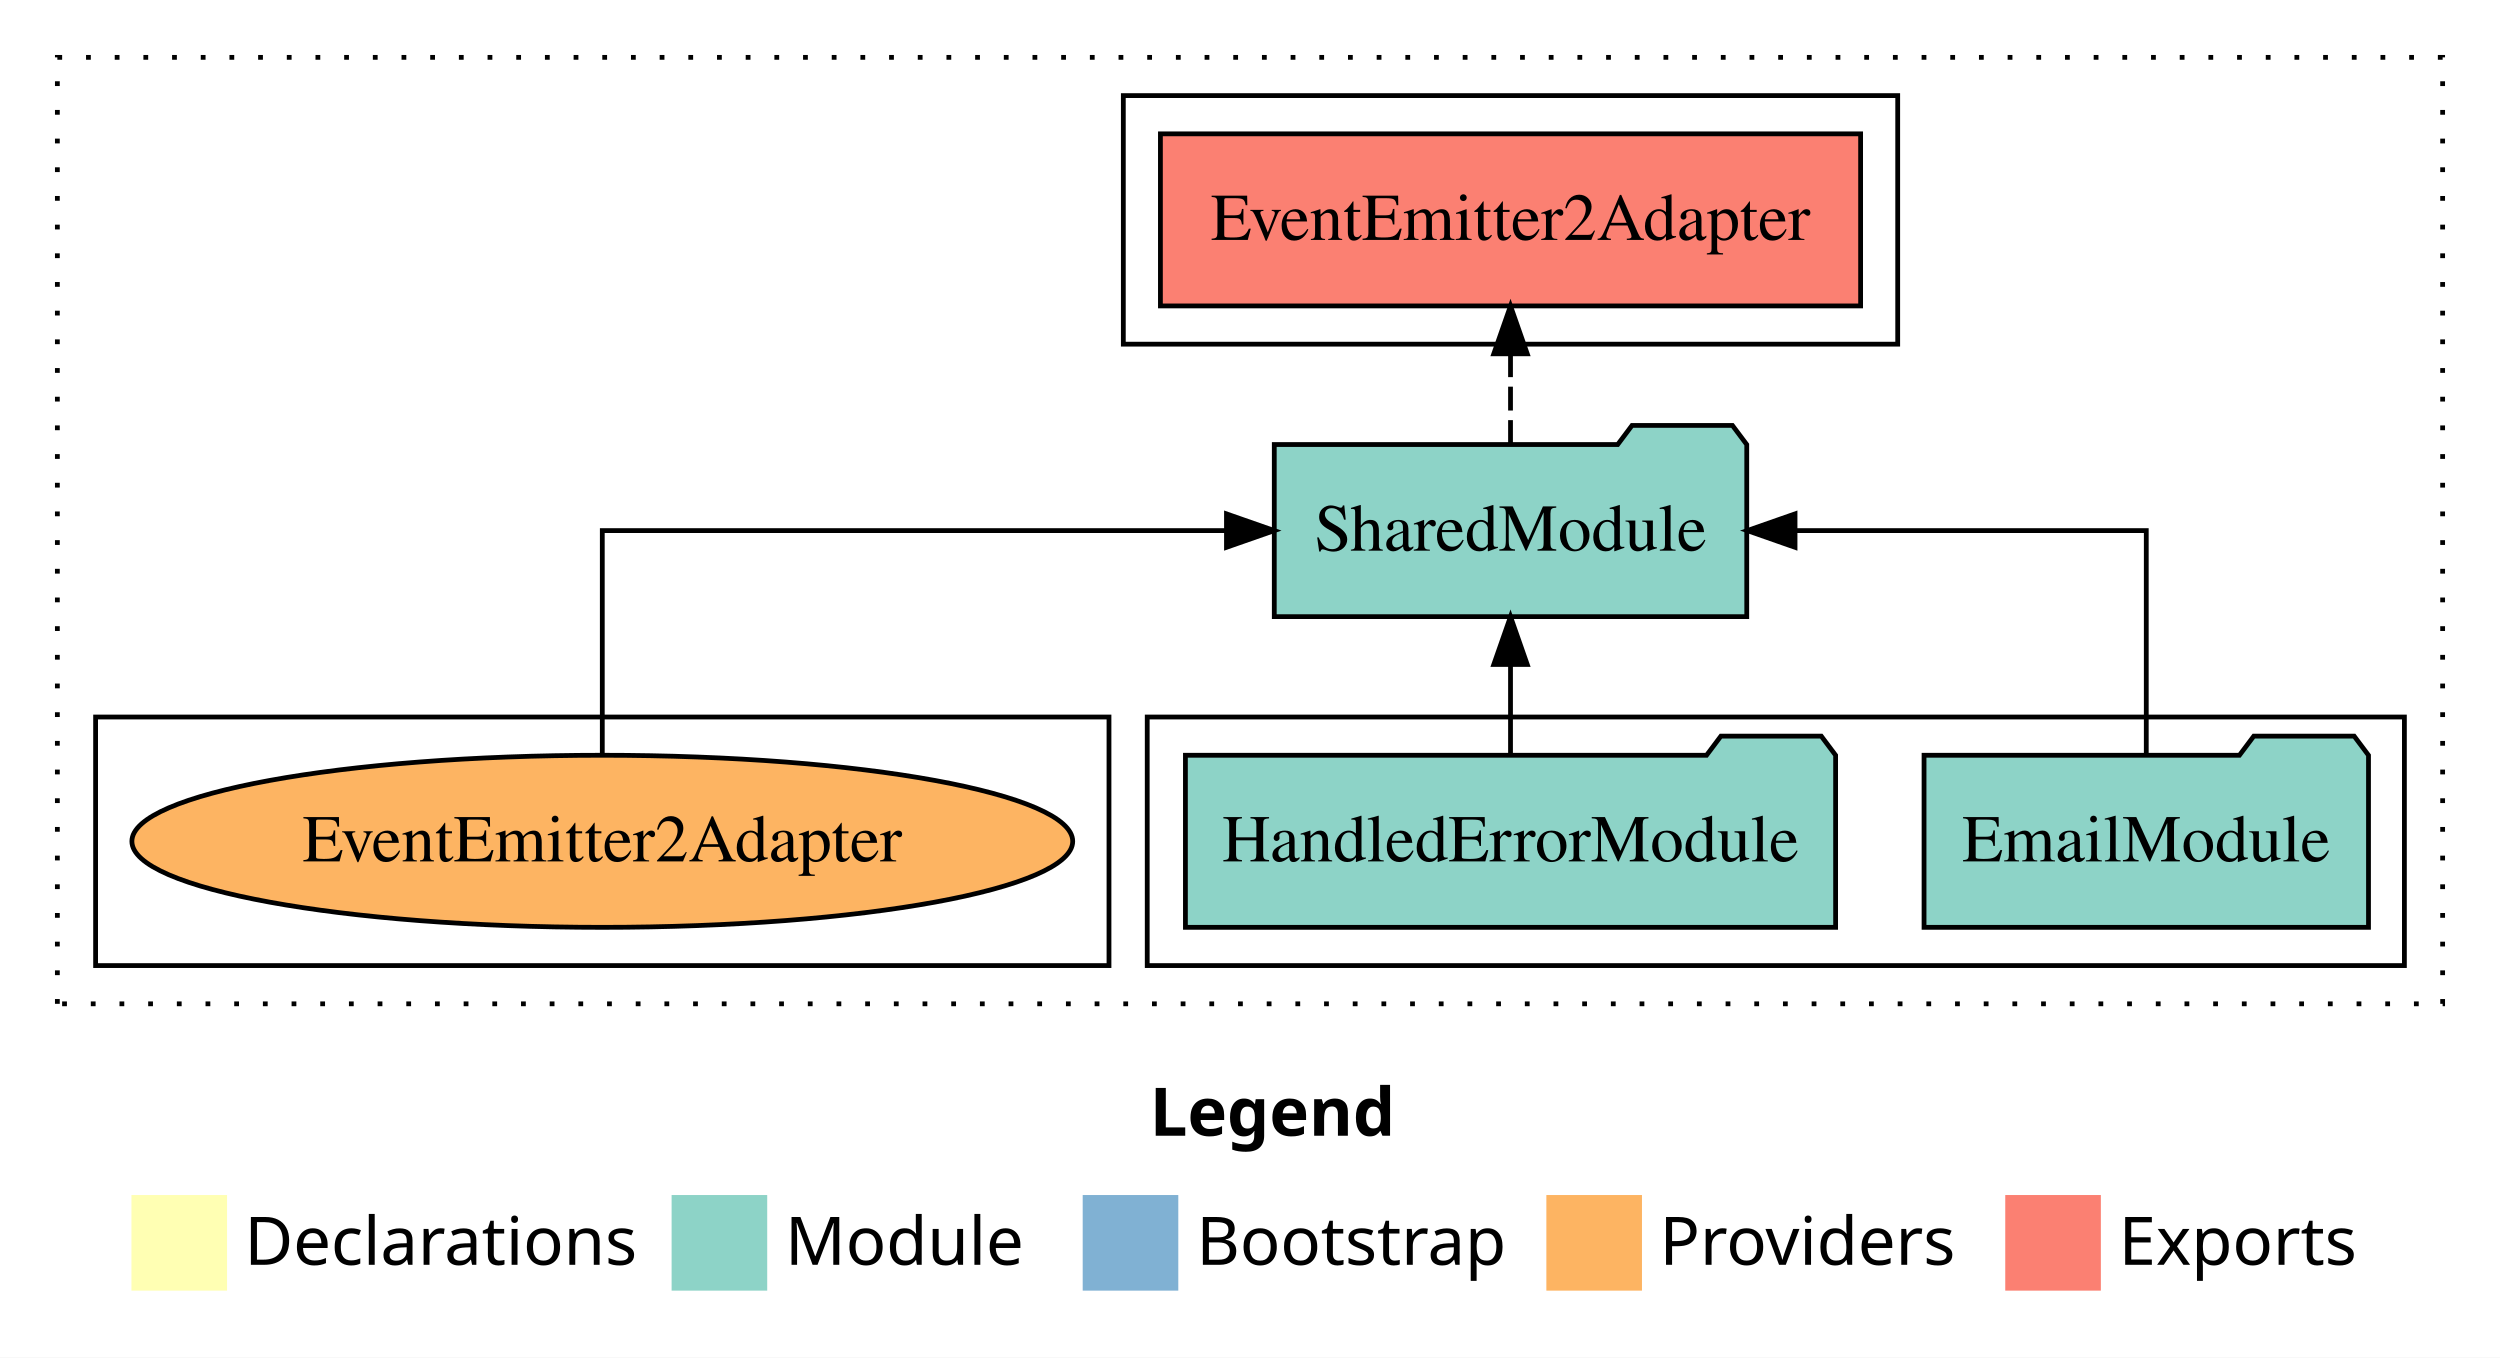
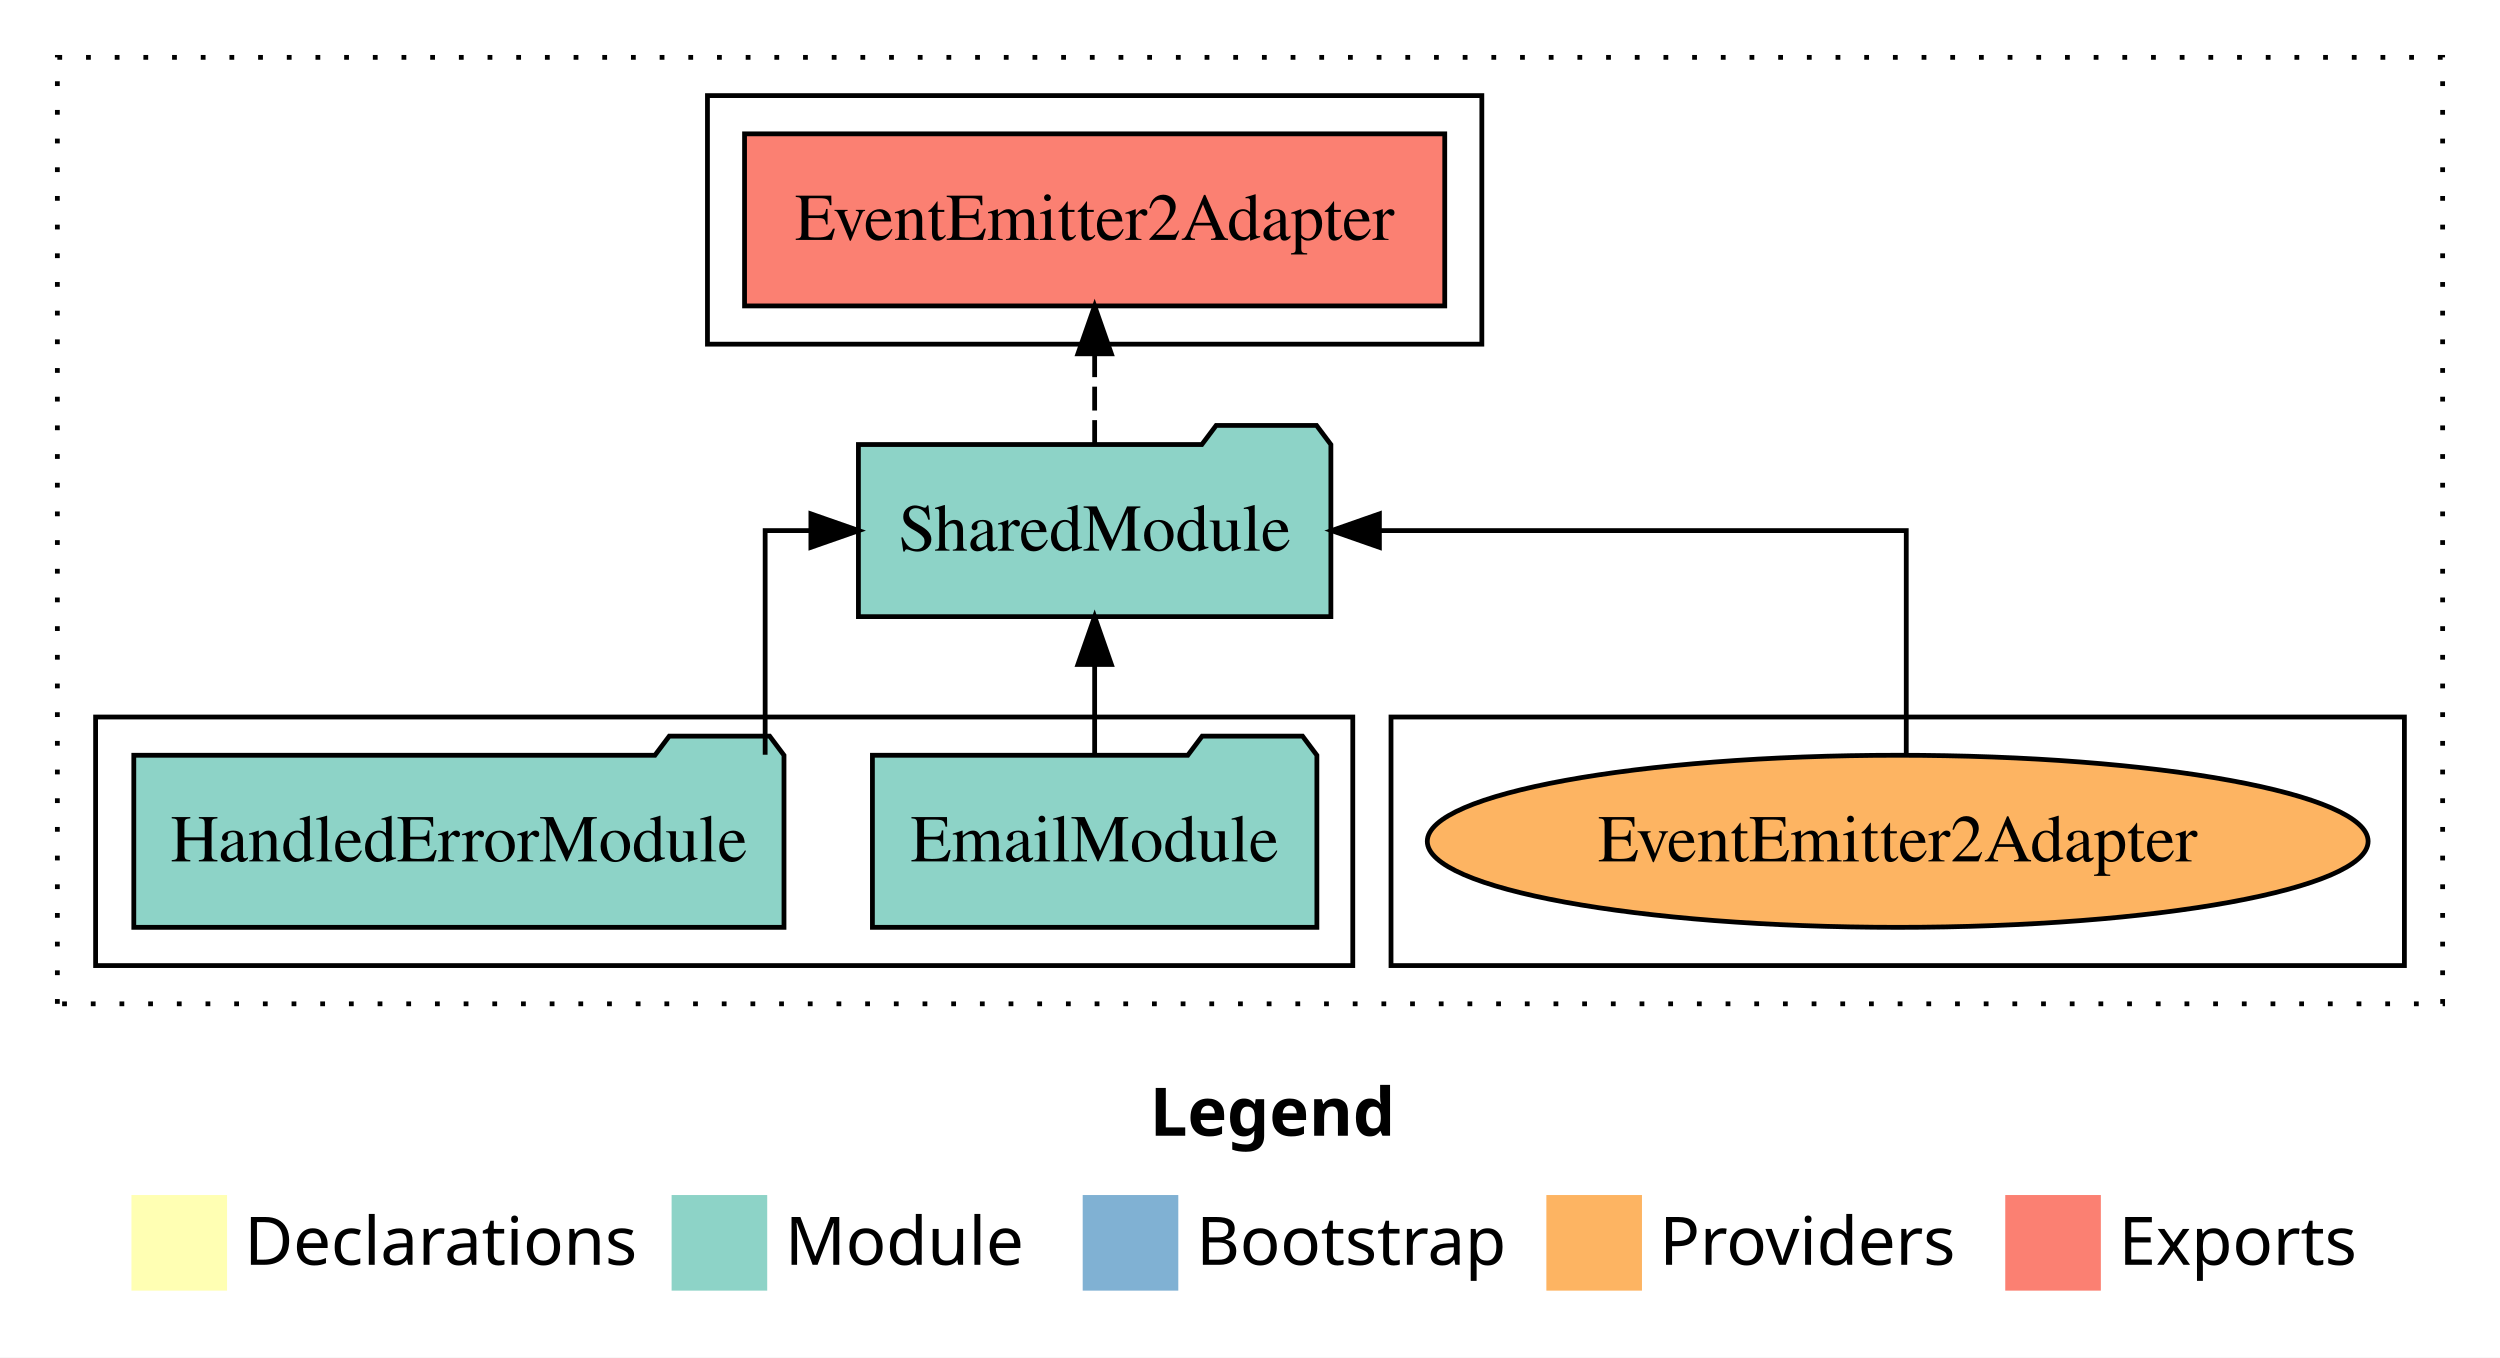
<svg xmlns="http://www.w3.org/2000/svg" width="523pt" height="284pt" viewBox="0.00 0.00 523.00 284.00">
  <g id="graph0" class="graph" transform="scale(1 1) rotate(0) translate(4 280)">
    <polygon fill="white" stroke="transparent" points="-4,4 -4,-280 519,-280 519,4 -4,4" />
    <text text-anchor="start" x="236.51" y="-42.4" font-family="Times-12" font-weight="bold" font-size="14.00">Legend</text>
    <polygon fill="#ffffb3" stroke="transparent" points="23.5,-10 23.5,-30 43.5,-30 43.5,-10 23.5,-10" />
    <text text-anchor="start" x="47.13" y="-15.4" font-family="Times-12" font-size="14.00">  Declarations</text>
    <polygon fill="#8dd3c7" stroke="transparent" points="136.5,-10 136.5,-30 156.5,-30 156.5,-10 136.5,-10" />
    <text text-anchor="start" x="160.23" y="-15.4" font-family="Times-12" font-size="14.00">  Module</text>
    <polygon fill="#80b1d3" stroke="transparent" points="222.5,-10 222.5,-30 242.5,-30 242.5,-10 222.5,-10" />
    <text text-anchor="start" x="246.28" y="-15.4" font-family="Times-12" font-size="14.00">  Bootstrap</text>
    <polygon fill="#fdb462" stroke="transparent" points="319.5,-10 319.5,-30 339.5,-30 339.5,-10 319.5,-10" />
    <text text-anchor="start" x="343.17" y="-15.4" font-family="Times-12" font-size="14.00">  Providers</text>
    <polygon fill="#fb8072" stroke="transparent" points="415.5,-10 415.5,-30 435.5,-30 435.5,-10 415.5,-10" />
    <text text-anchor="start" x="439.23" y="-15.4" font-family="Times-12" font-size="14.00">  Exports</text>
    <g id="clust1" class="cluster">
      <polygon fill="none" stroke="black" stroke-dasharray="1,5" points="8,-70 8,-268 507,-268 507,-70 8,-70" />
    </g>
-     <g id="clust3" class="cluster">
-       <polygon fill="none" stroke="black" points="236,-78 236,-130 499,-130 499,-78 236,-78" />
+     <g id="clust6" class="cluster">
+       <polygon fill="none" stroke="black" points="287,-78 287,-130 499,-130 499,-78 287,-78" />
    </g>
    <g id="clust4" class="cluster">
-       <polygon fill="none" stroke="black" points="231,-208 231,-260 393,-260 393,-208 231,-208" />
+       <polygon fill="none" stroke="black" points="144,-208 144,-260 306,-260 306,-208 144,-208" />
    </g>
-     <g id="clust6" class="cluster">
-       <polygon fill="none" stroke="black" points="16,-78 16,-130 228,-130 228,-78 16,-78" />
+     <g id="clust3" class="cluster">
+       <polygon fill="none" stroke="black" points="16,-78 16,-130 279,-130 279,-78 16,-78" />
    </g>
    <g id="node1" class="node">
-       <polygon fill="#8dd3c7" stroke="black" points="491.49,-122 488.49,-126 467.49,-126 464.49,-122 398.51,-122 398.51,-86 491.49,-86 491.49,-122" />
-       <text text-anchor="middle" x="445" y="-99.8" font-family="Times,serif" font-size="14.00">EmailModule</text>
+       <polygon fill="#8dd3c7" stroke="black" points="271.49,-122 268.49,-126 247.49,-126 244.49,-122 178.51,-122 178.51,-86 271.49,-86 271.49,-122" />
+       <text text-anchor="middle" x="225" y="-99.8" font-family="Times,serif" font-size="14.00">EmailModule</text>
    </g>
    <g id="node3" class="node">
-       <polygon fill="#8dd3c7" stroke="black" points="361.42,-187 358.42,-191 337.42,-191 334.42,-187 262.58,-187 262.58,-151 361.42,-151 361.42,-187" />
-       <text text-anchor="middle" x="312" y="-164.8" font-family="Times,serif" font-size="14.00">SharedModule</text>
+       <polygon fill="#8dd3c7" stroke="black" points="274.42,-187 271.42,-191 250.42,-191 247.42,-187 175.58,-187 175.58,-151 274.42,-151 274.42,-187" />
+       <text text-anchor="middle" x="225" y="-164.8" font-family="Times,serif" font-size="14.00">SharedModule</text>
    </g>
    <g id="edge1" class="edge">
-       <path fill="none" stroke="black" d="M445,-122.11C445,-141.34 445,-169 445,-169 445,-169 371.52,-169 371.52,-169" />
-       <polygon fill="black" stroke="black" points="371.52,-165.5 361.52,-169 371.52,-172.5 371.52,-165.5" />
+       <path fill="none" stroke="black" d="M225,-122.11C225,-122.11 225,-140.99 225,-140.99" />
+       <polygon fill="black" stroke="black" points="221.5,-140.99 225,-150.99 228.5,-140.99 221.5,-140.99" />
    </g>
    <g id="node2" class="node">
-       <polygon fill="#8dd3c7" stroke="black" points="380.01,-122 377.01,-126 356.01,-126 353.01,-122 243.99,-122 243.99,-86 380.01,-86 380.01,-122" />
-       <text text-anchor="middle" x="312" y="-99.8" font-family="Times,serif" font-size="14.00">HandledErrorModule</text>
+       <polygon fill="#8dd3c7" stroke="black" points="160.01,-122 157.01,-126 136.01,-126 133.01,-122 23.99,-122 23.99,-86 160.01,-86 160.01,-122" />
+       <text text-anchor="middle" x="92" y="-99.8" font-family="Times,serif" font-size="14.00">HandledErrorModule</text>
    </g>
    <g id="edge2" class="edge">
-       <path fill="none" stroke="black" d="M312,-122.11C312,-122.11 312,-140.99 312,-140.99" />
-       <polygon fill="black" stroke="black" points="308.5,-140.99 312,-150.99 315.5,-140.99 308.5,-140.99" />
+       <path fill="none" stroke="black" d="M156.07,-122.11C156.07,-141.34 156.07,-169 156.07,-169 156.07,-169 165.64,-169 165.64,-169" />
+       <polygon fill="black" stroke="black" points="165.64,-172.5 175.64,-169 165.64,-165.5 165.64,-172.5" />
    </g>
    <g id="node4" class="node">
-       <polygon fill="#fb8072" stroke="black" points="385.24,-252 238.76,-252 238.76,-216 385.24,-216 385.24,-252" />
-       <text text-anchor="middle" x="312" y="-229.8" font-family="Times,serif" font-size="14.00">EventEmitter2Adapter </text>
+       <polygon fill="#fb8072" stroke="black" points="298.24,-252 151.76,-252 151.76,-216 298.24,-216 298.24,-252" />
+       <text text-anchor="middle" x="225" y="-229.8" font-family="Times,serif" font-size="14.00">EventEmitter2Adapter </text>
    </g>
    <g id="edge3" class="edge">
-       <path fill="none" stroke="black" stroke-dasharray="5,2" d="M312,-187.11C312,-187.11 312,-205.99 312,-205.99" />
-       <polygon fill="black" stroke="black" points="308.5,-205.99 312,-215.99 315.5,-205.99 308.5,-205.99" />
+       <path fill="none" stroke="black" stroke-dasharray="5,2" d="M225,-187.11C225,-187.11 225,-205.99 225,-205.99" />
+       <polygon fill="black" stroke="black" points="221.5,-205.99 225,-215.99 228.5,-205.99 221.5,-205.99" />
    </g>
    <g id="node5" class="node">
-       <ellipse fill="#fdb462" stroke="black" cx="122" cy="-104" rx="98.41" ry="18" />
-       <text text-anchor="middle" x="122" y="-99.8" font-family="Times,serif" font-size="14.00">EventEmitter2Adapter</text>
+       <ellipse fill="#fdb462" stroke="black" cx="393" cy="-104" rx="98.41" ry="18" />
+       <text text-anchor="middle" x="393" y="-99.8" font-family="Times,serif" font-size="14.00">EventEmitter2Adapter</text>
    </g>
    <g id="edge4" class="edge">
-       <path fill="none" stroke="black" d="M122,-122.11C122,-141.34 122,-169 122,-169 122,-169 252.58,-169 252.58,-169" />
-       <polygon fill="black" stroke="black" points="252.58,-172.5 262.58,-169 252.58,-165.5 252.58,-172.5" />
+       <path fill="none" stroke="black" d="M394.79,-122.11C394.79,-141.34 394.79,-169 394.79,-169 394.79,-169 284.57,-169 284.57,-169" />
+       <polygon fill="black" stroke="black" points="284.57,-165.5 274.57,-169 284.57,-172.5 284.57,-165.5" />
    </g>
  </g>
</svg>
